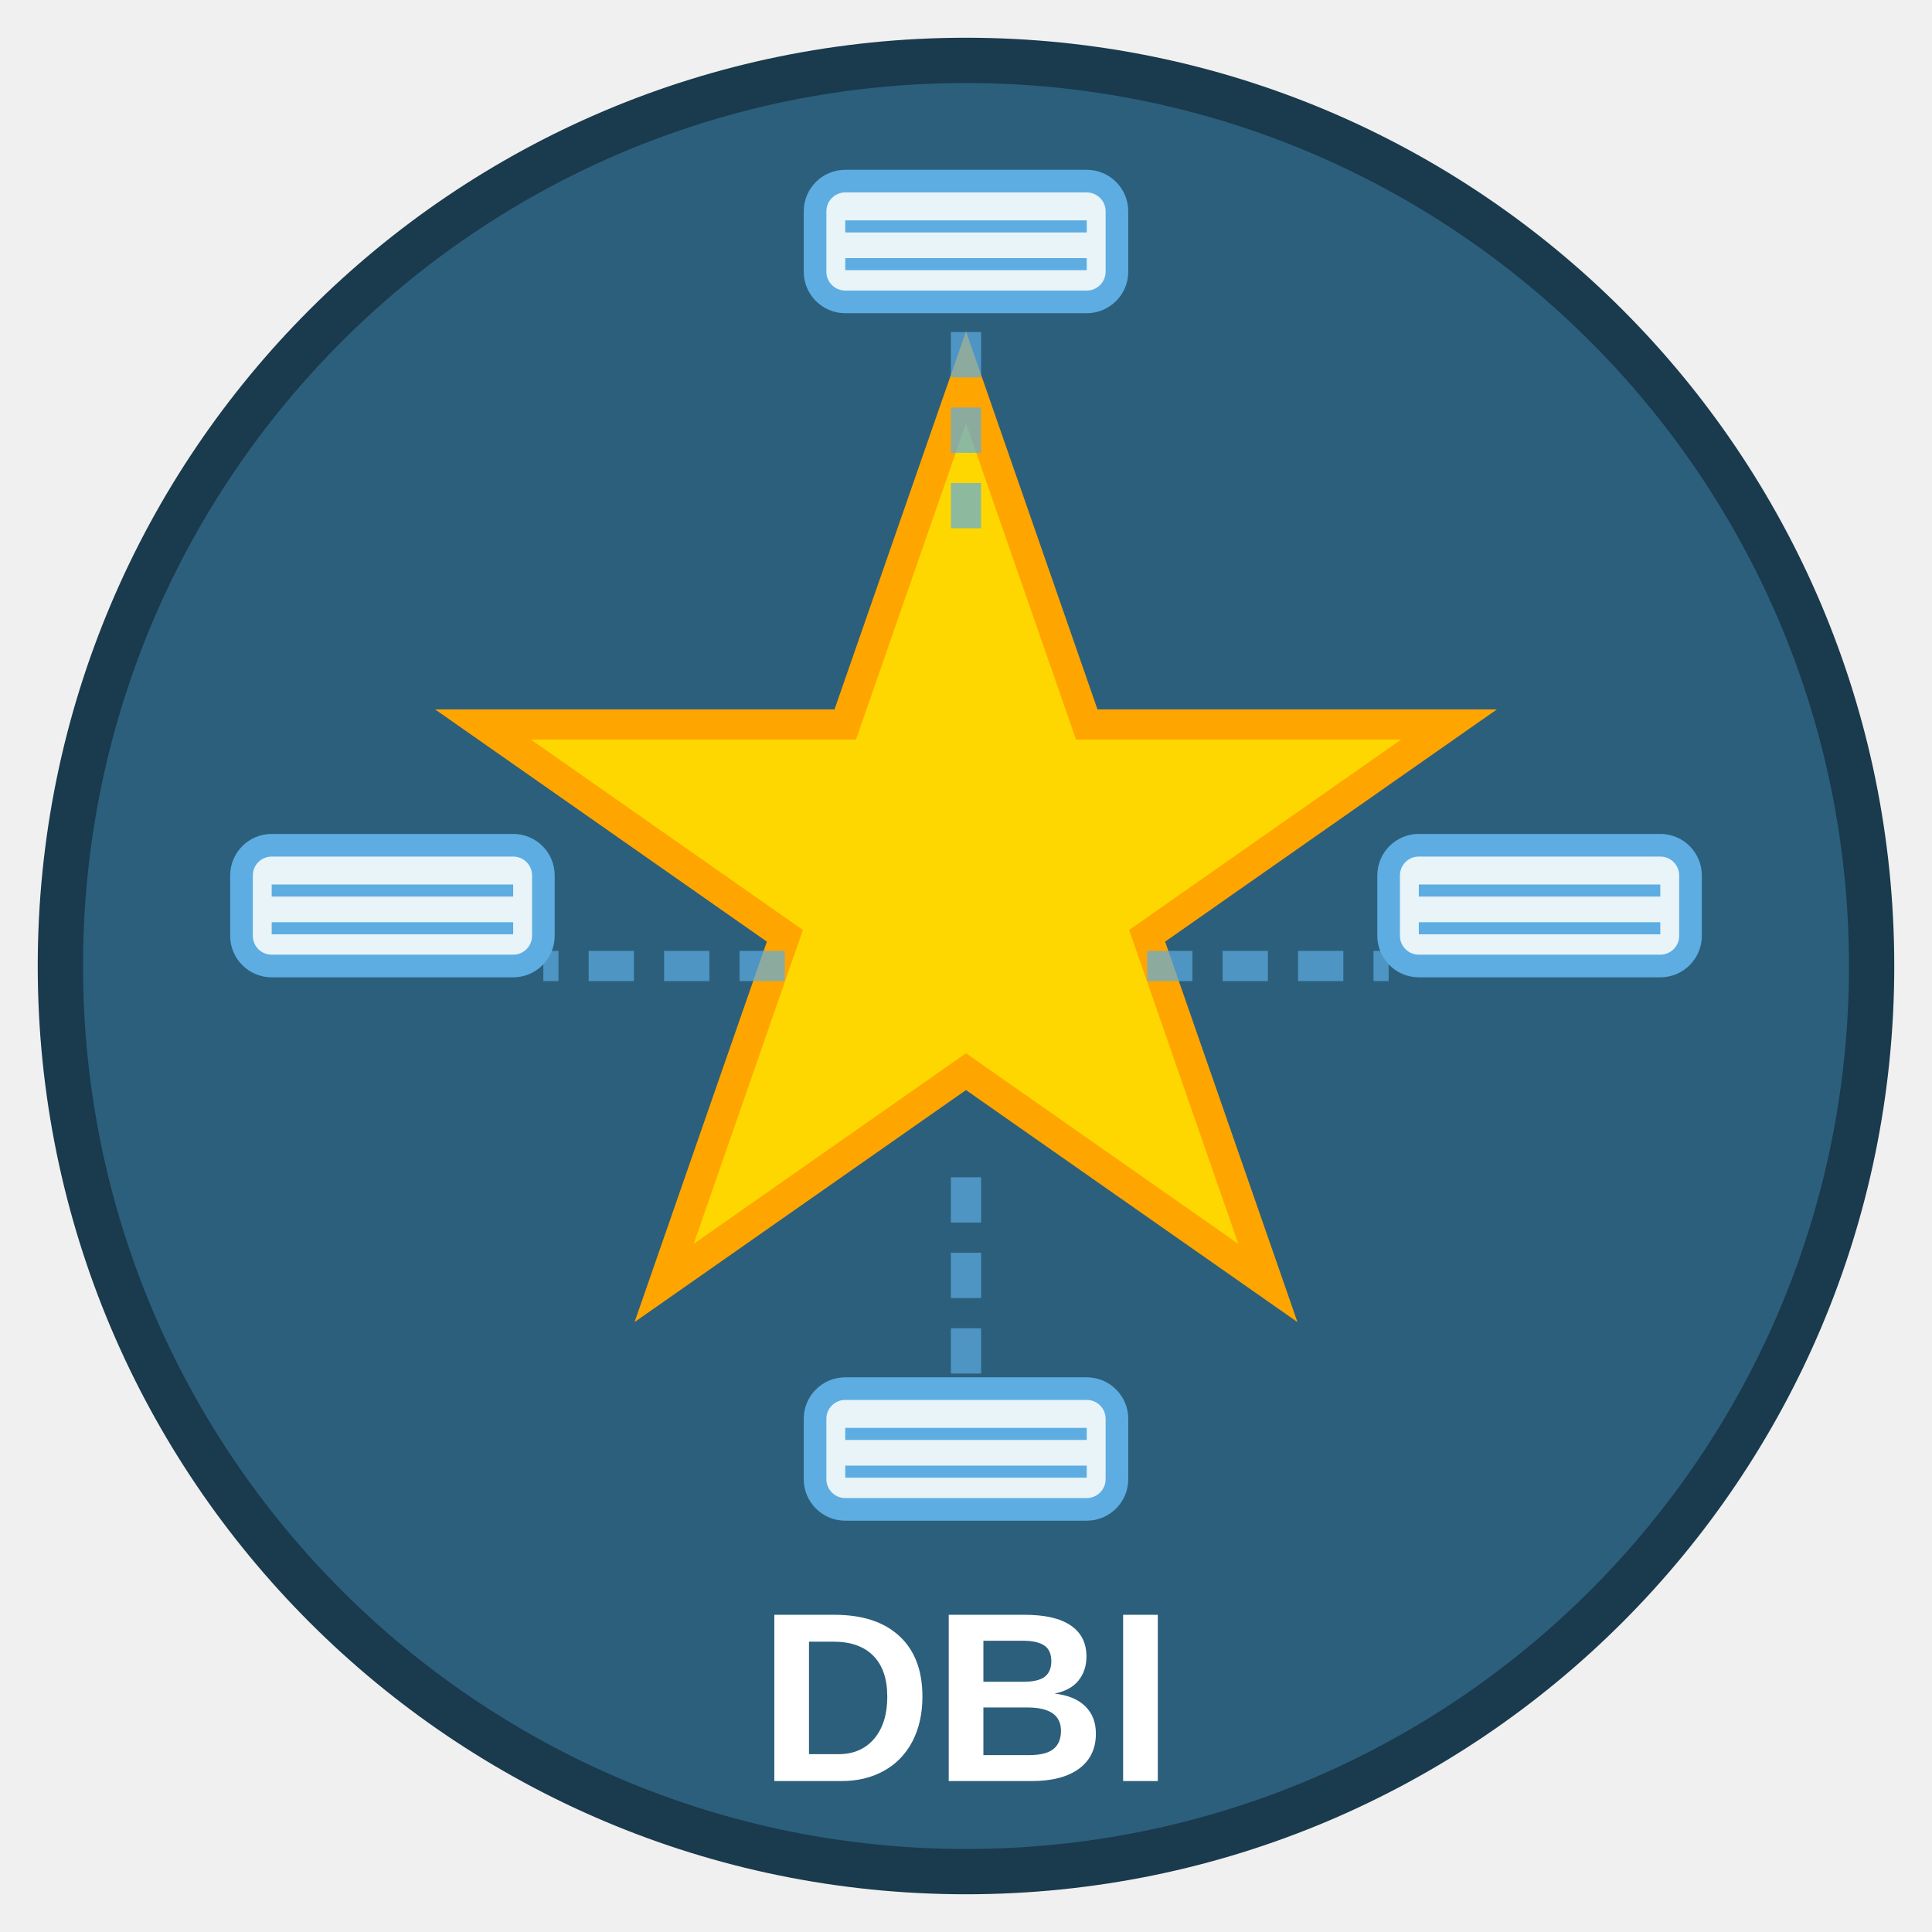
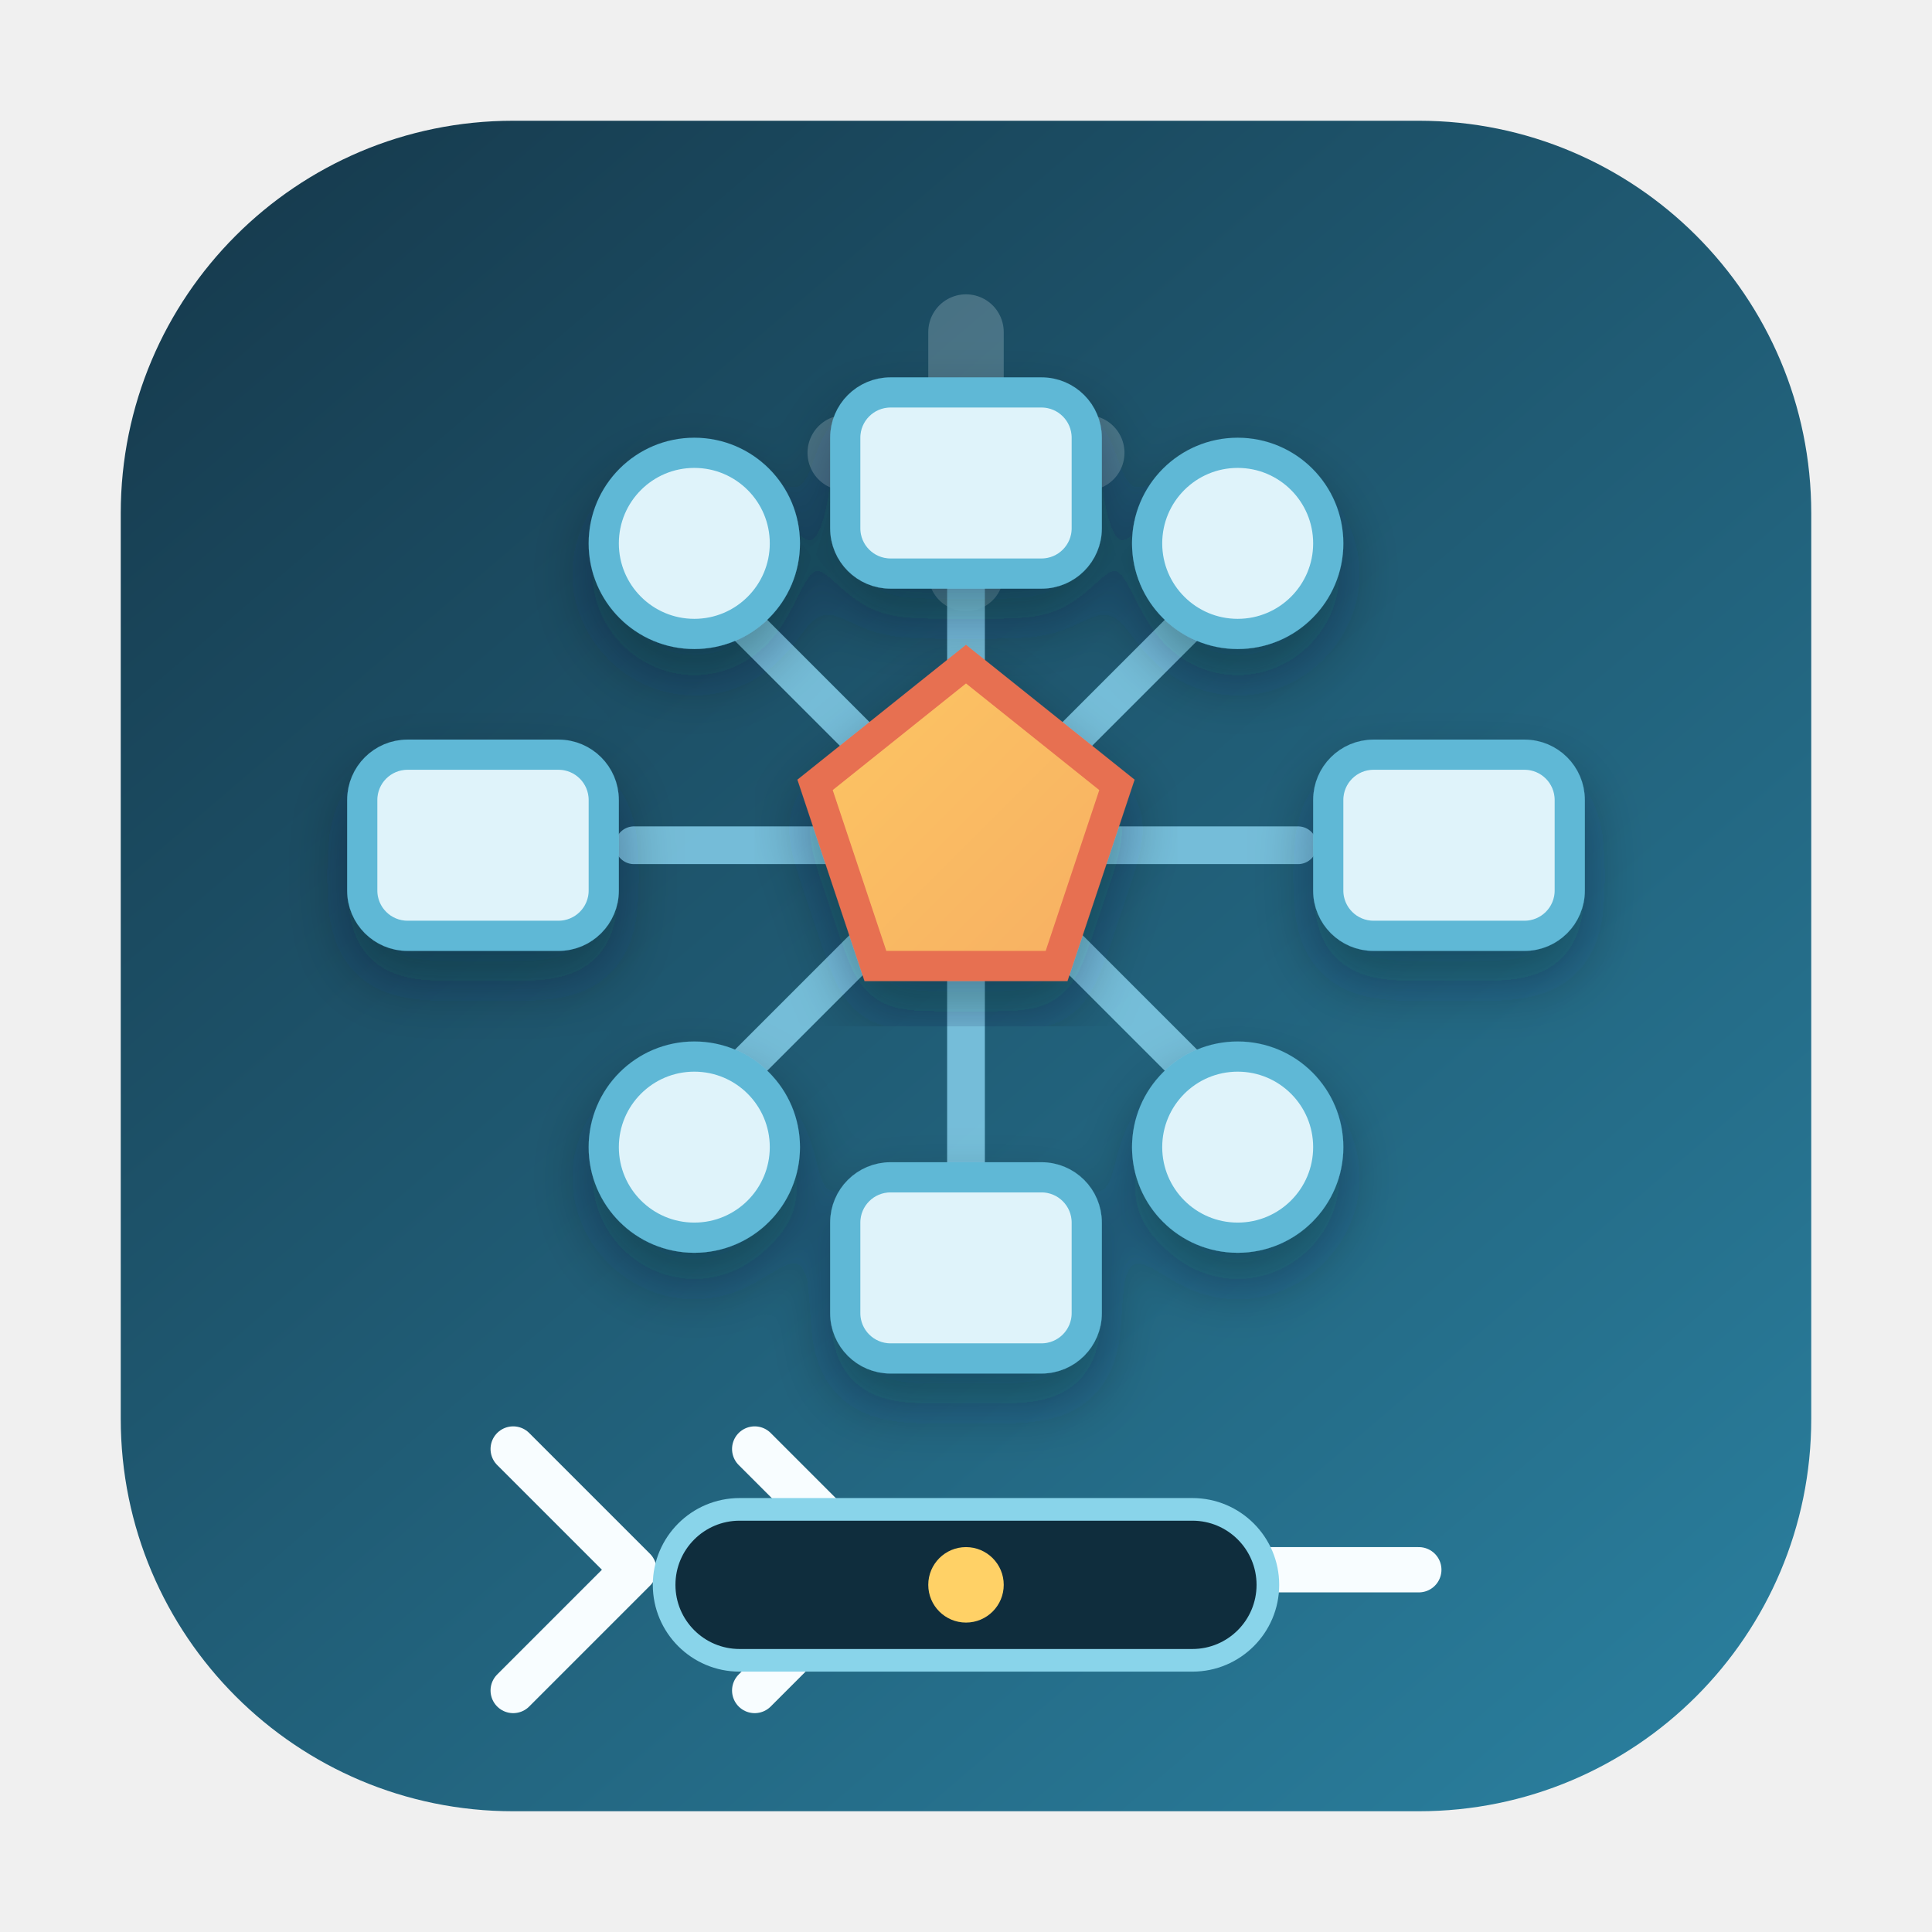
- <svg xmlns="http://www.w3.org/2000/svg" width="128" height="128" viewBox="0 0 128 128">
-   <circle cx="64" cy="64" r="60" fill="#2C5F7C" stroke="#1A3A4D" stroke-width="3" />
-   <polygon points="64,25 72,48 96,48 76,62 84,85 64,71 44,85 52,62 32,48 56,48" fill="#FFD700" stroke="#FFA500" stroke-width="2" />
-   <rect x="54" y="12" width="20" height="8" rx="2" fill="#E8F4F8" stroke="#5DADE2" stroke-width="1.5" />
-   <line x1="56" y1="15" x2="72" y2="15" stroke="#5DADE2" stroke-width="0.8" />
-   <line x1="56" y1="17.5" x2="72" y2="17.5" stroke="#5DADE2" stroke-width="0.8" />
-   <rect x="92" y="56" width="20" height="8" rx="2" fill="#E8F4F8" stroke="#5DADE2" stroke-width="1.5" />
-   <line x1="94" y1="59" x2="110" y2="59" stroke="#5DADE2" stroke-width="0.8" />
-   <line x1="94" y1="61.5" x2="110" y2="61.5" stroke="#5DADE2" stroke-width="0.8" />
-   <rect x="54" y="92" width="20" height="8" rx="2" fill="#E8F4F8" stroke="#5DADE2" stroke-width="1.5" />
-   <line x1="56" y1="95" x2="72" y2="95" stroke="#5DADE2" stroke-width="0.8" />
-   <line x1="56" y1="97.5" x2="72" y2="97.5" stroke="#5DADE2" stroke-width="0.8" />
-   <rect x="16" y="56" width="20" height="8" rx="2" fill="#E8F4F8" stroke="#5DADE2" stroke-width="1.5" />
-   <line x1="18" y1="59" x2="34" y2="59" stroke="#5DADE2" stroke-width="0.8" />
-   <line x1="18" y1="61.5" x2="34" y2="61.5" stroke="#5DADE2" stroke-width="0.8" />
-   <line x1="64" y1="35" x2="64" y2="20" stroke="#5DADE2" stroke-width="2" stroke-dasharray="3,2" opacity="0.7" />
-   <line x1="76" y1="64" x2="92" y2="64" stroke="#5DADE2" stroke-width="2" stroke-dasharray="3,2" opacity="0.7" />
-   <line x1="64" y1="78" x2="64" y2="92" stroke="#5DADE2" stroke-width="2" stroke-dasharray="3,2" opacity="0.7" />
-   <line x1="52" y1="64" x2="36" y2="64" stroke="#5DADE2" stroke-width="2" stroke-dasharray="3,2" opacity="0.7" />
-   <text x="64" y="118" font-family="Arial, sans-serif" font-size="16" font-weight="bold" fill="#FFFFFF" text-anchor="middle">DBI</text>
+ <svg xmlns="http://www.w3.org/2000/svg" width="128" height="128" viewBox="0 0 128 128" role="img" aria-label="DBI Test Survival Kit">
+   <defs>
+     <linearGradient id="bg" x1="16" y1="8" x2="112" y2="120" gradientUnits="userSpaceOnUse">
+       <stop offset="0" stop-color="#163a4d" />
+       <stop offset="1" stop-color="#2a7f9e" />
+     </linearGradient>
+     <linearGradient id="hub" x1="44" y1="36" x2="84" y2="76" gradientUnits="userSpaceOnUse">
+       <stop offset="0" stop-color="#ffd166" />
+       <stop offset="1" stop-color="#f4a261" />
+     </linearGradient>
+     <filter id="shadow" x="-20%" y="-20%" width="140%" height="140%">
+       <feDropShadow dx="0" dy="2" stdDeviation="2" flood-color="#0b2230" flood-opacity="0.35" />
+     </filter>
+   </defs>
+   <rect x="8" y="8" width="112" height="112" rx="26" fill="url(#bg)" />
+   <g opacity="0.22" stroke="#e8f6fb" stroke-width="5" stroke-linecap="round">
+     <line x1="64" y1="22" x2="64" y2="38" />
+     <line x1="56" y1="30" x2="72" y2="30" />
+   </g>
+   <g stroke="#7ec8e3" stroke-width="2.5" stroke-linecap="round" opacity="0.9">
+     <line x1="64" y1="56" x2="64" y2="34" />
+     <line x1="64" y1="56" x2="86" y2="56" />
+     <line x1="64" y1="56" x2="64" y2="78" />
+     <line x1="64" y1="56" x2="42" y2="56" />
+     <line x1="64" y1="56" x2="79" y2="41" />
+     <line x1="64" y1="56" x2="79" y2="71" />
+     <line x1="64" y1="56" x2="49" y2="71" />
+     <line x1="64" y1="56" x2="49" y2="41" />
+   </g>
+   <g fill="#dff3fa" stroke="#5eb8d6" stroke-width="2" filter="url(#shadow)">
+     <rect x="56" y="26" width="16" height="12" rx="3" />
+     <rect x="88" y="50" width="16" height="12" rx="3" />
+     <rect x="56" y="78" width="16" height="12" rx="3" />
+     <rect x="24" y="50" width="16" height="12" rx="3" />
+     <circle cx="82" cy="36" r="6" />
+     <circle cx="82" cy="76" r="6" />
+     <circle cx="46" cy="76" r="6" />
+     <circle cx="46" cy="36" r="6" />
+   </g>
+   <polygon points="64,44 74,52 70,64 58,64 54,52" fill="url(#hub)" stroke="#e76f51" stroke-width="2" filter="url(#shadow)" />
+   <g fill="none" stroke="#f8fdff" stroke-width="3" stroke-linecap="round" stroke-linejoin="round">
+     <path d="M34 96 L42 104 L34 112" />
+     <path d="M50 96 L58 104 L50 112" />
+     <path d="M70 104 L94 104" />
+   </g>
+   <rect x="44" y="100" width="40" height="10" rx="5" fill="#0f2d3d" stroke="#89d4ea" stroke-width="1.5" />
+   <circle cx="64" cy="105" r="2.5" fill="#ffd166" />
</svg>
